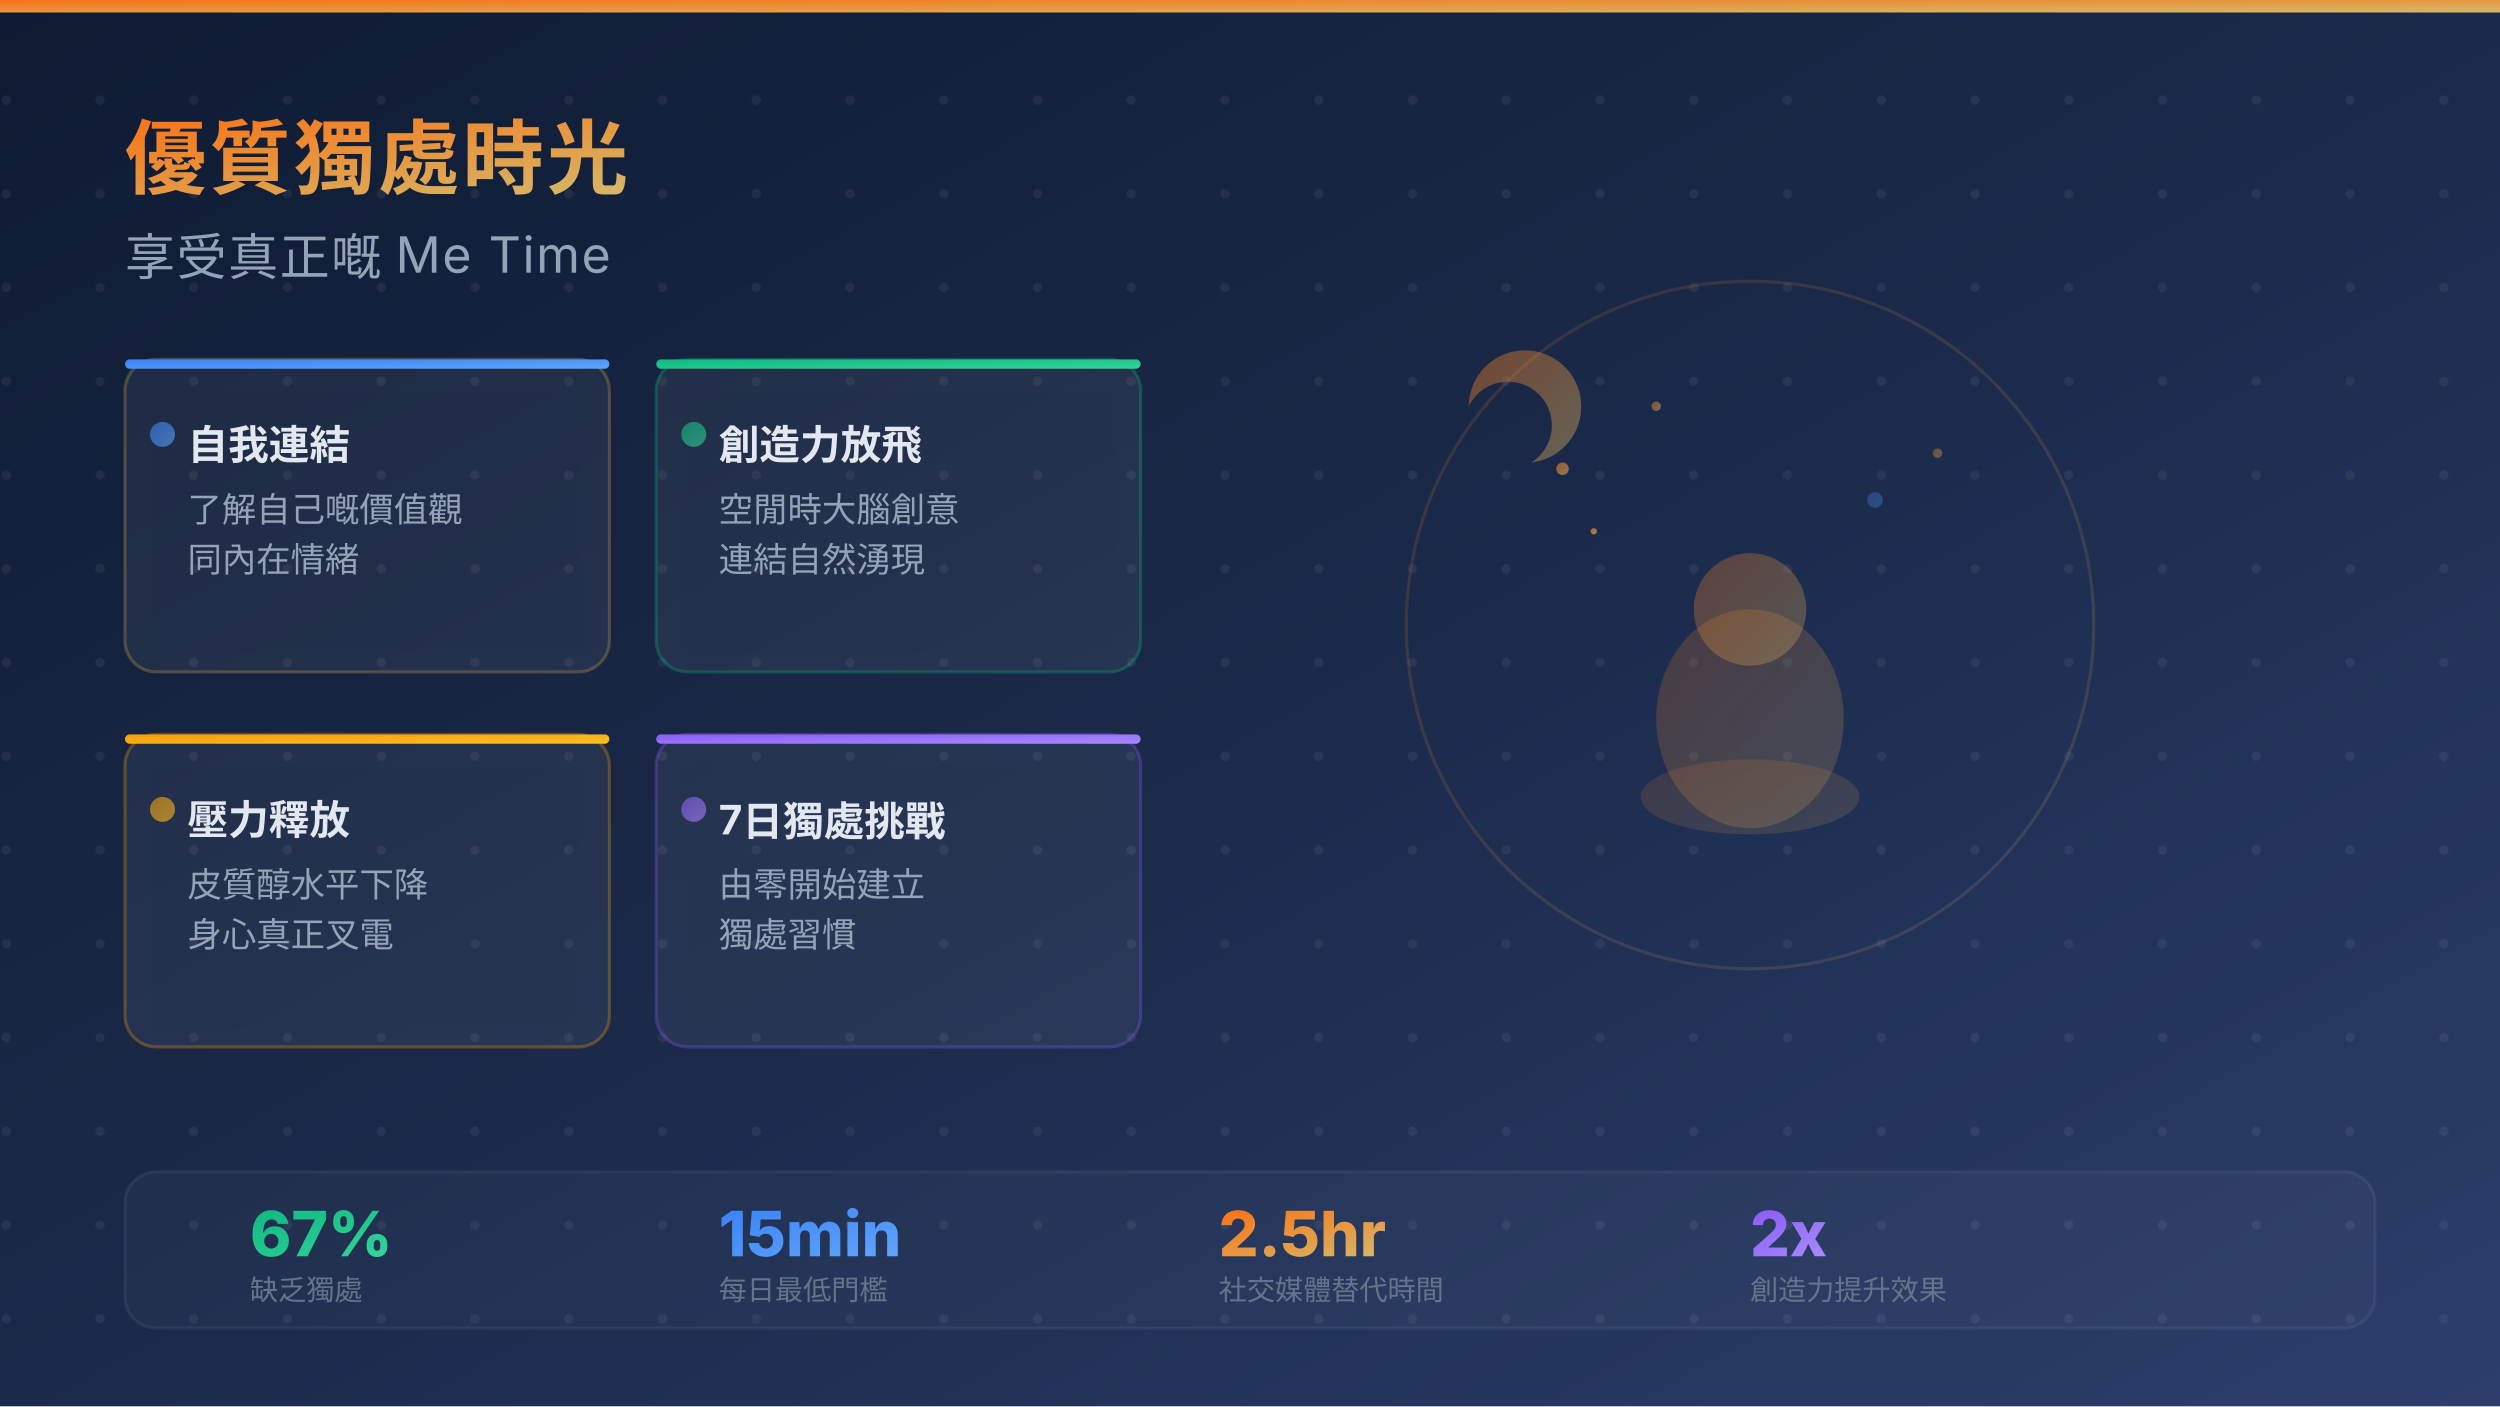
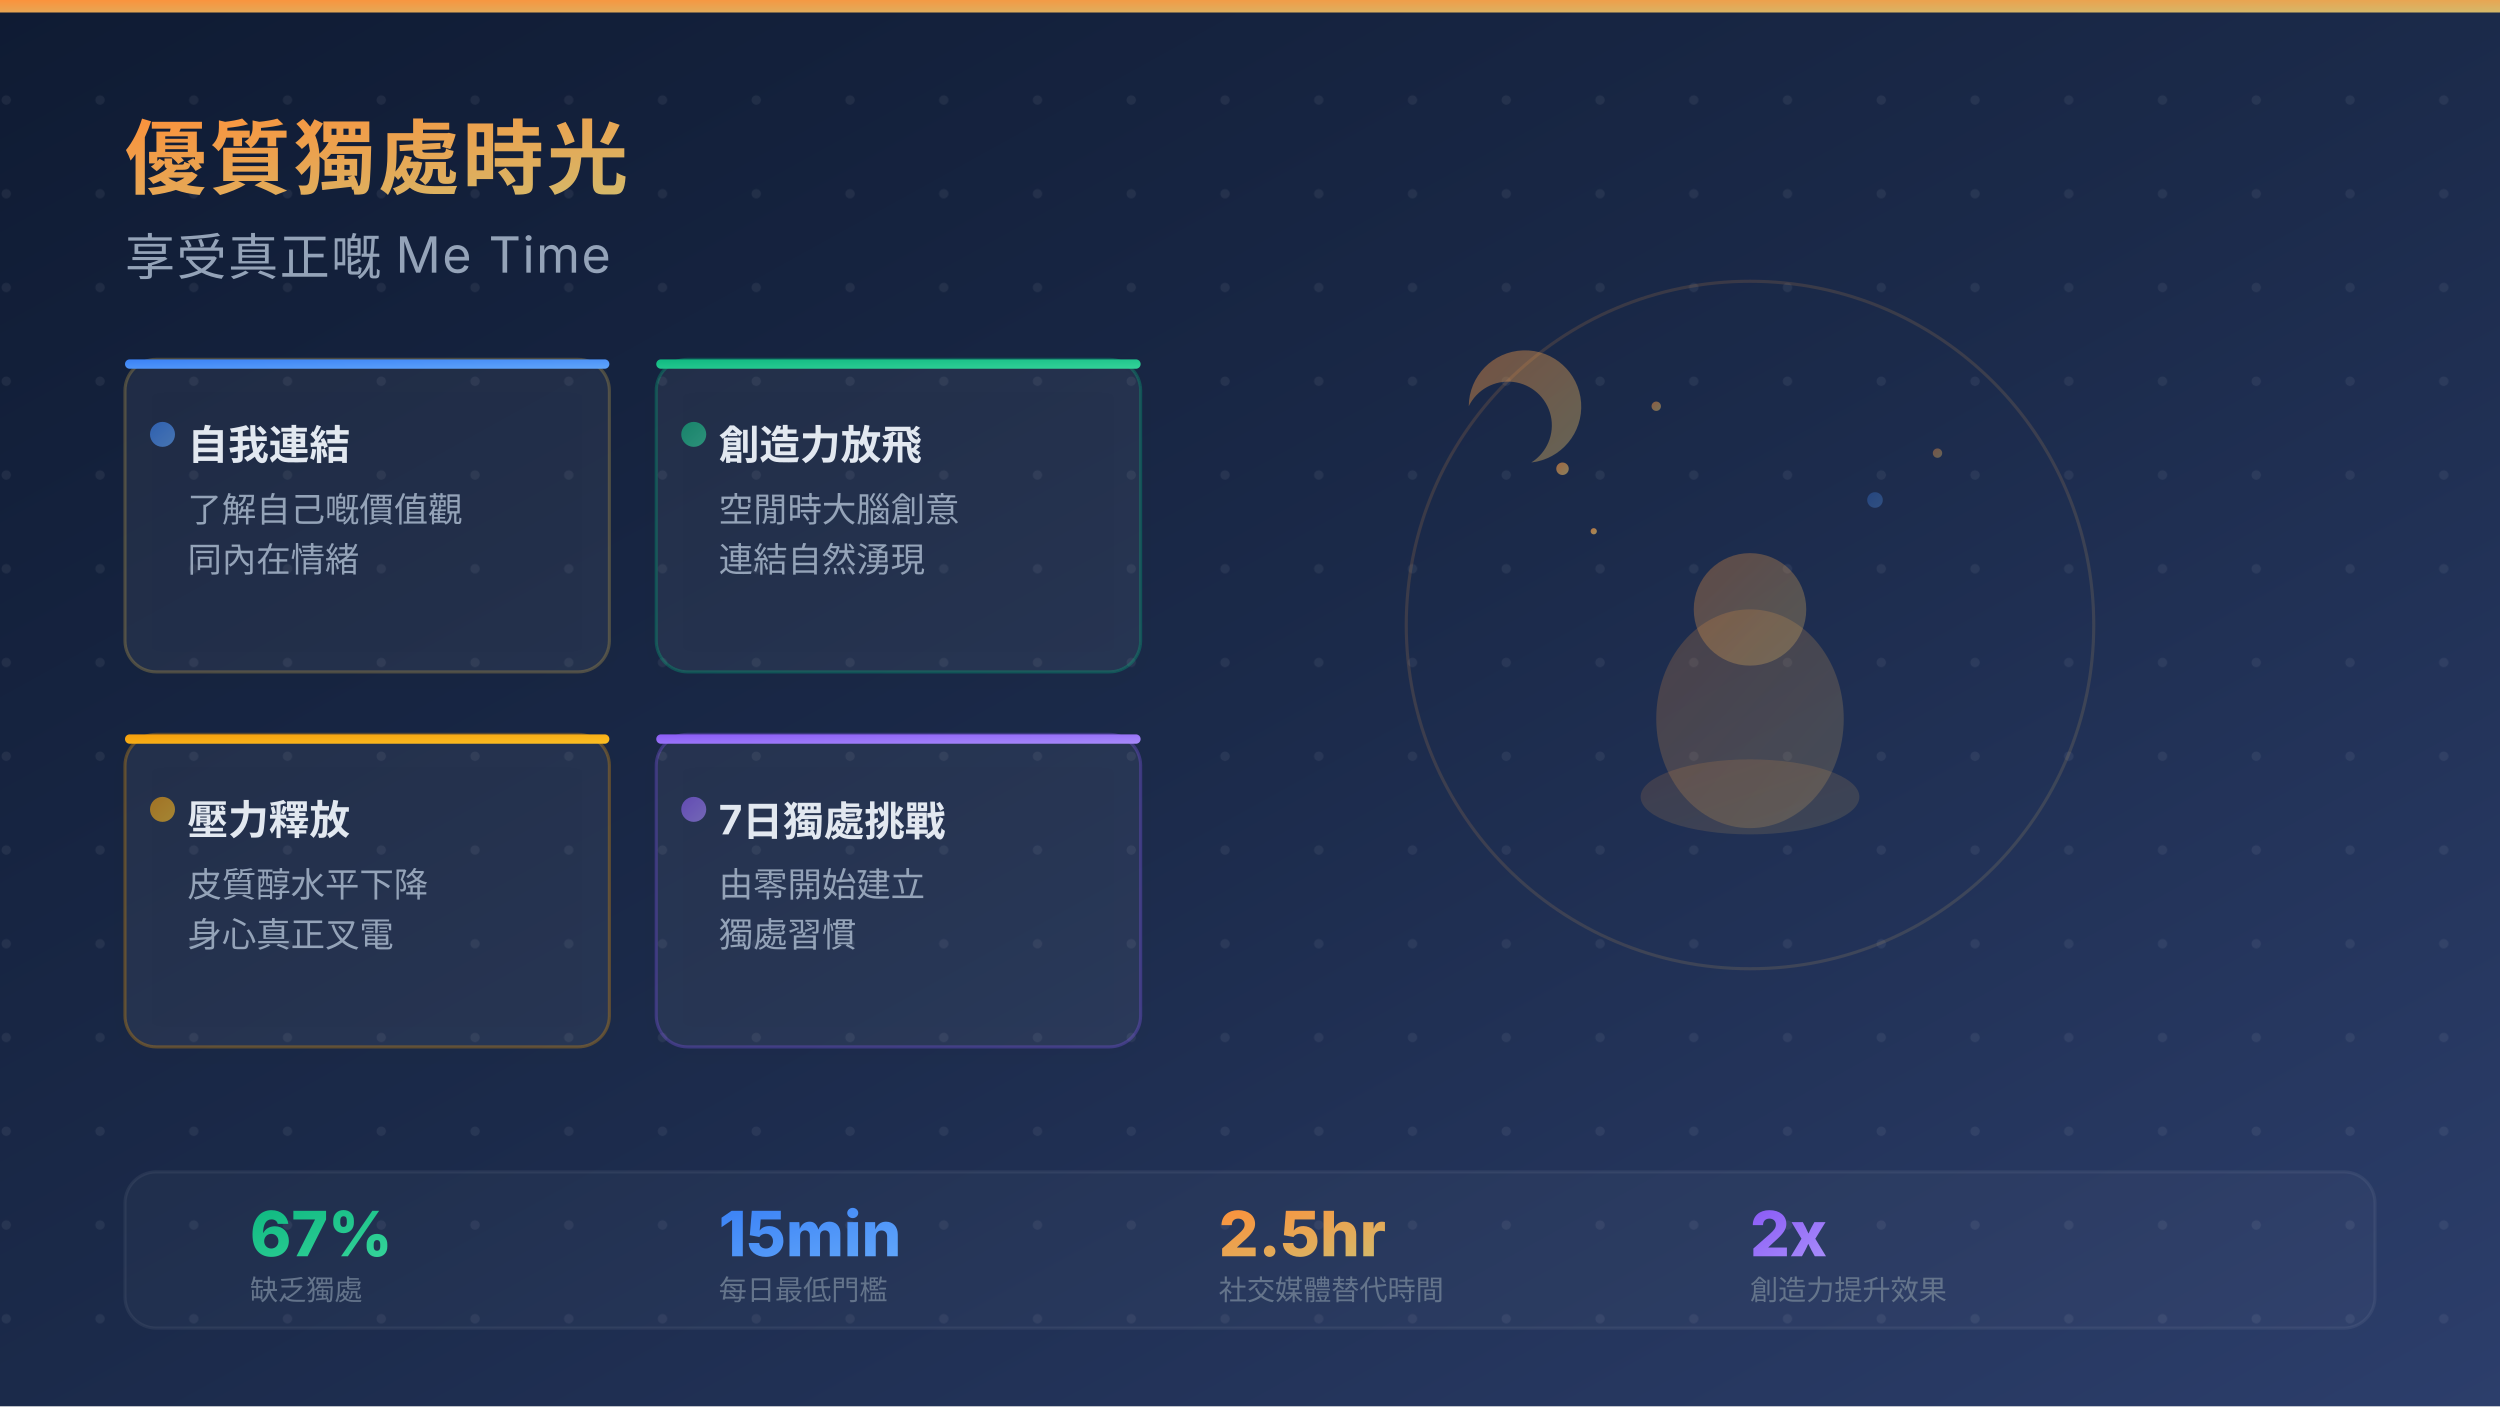
<svg xmlns="http://www.w3.org/2000/svg" viewBox="0 0 800 450" width="800" height="450">
  <defs>
    <linearGradient id="bg" x1="0%" y1="0%" x2="100%" y2="100%">
      <stop offset="0%" style="stop-color:#0F1B33" />
      <stop offset="50%" style="stop-color:#1B2A4A" />
      <stop offset="100%" style="stop-color:#2C3E6B" />
    </linearGradient>
    <linearGradient id="gold" x1="0%" y1="0%" x2="100%" y2="100%">
-       <stop offset="0%" style="stop-color:#F97316" />
+       <stop offset="0%" style="stop-color:#FB923C" />
      <stop offset="100%" style="stop-color:#D4B96A" />
    </linearGradient>
    <linearGradient id="accent" x1="0%" y1="0%" x2="100%" y2="100%">
      <stop offset="0%" style="stop-color:#3B82F6" />
      <stop offset="100%" style="stop-color:#60A5FA" />
    </linearGradient>
    <linearGradient id="green" x1="0%" y1="0%" x2="100%" y2="100%">
      <stop offset="0%" style="stop-color:#10B981" />
      <stop offset="100%" style="stop-color:#34D399" />
    </linearGradient>
    <linearGradient id="orange" x1="0%" y1="0%" x2="100%" y2="100%">
      <stop offset="0%" style="stop-color:#F59E0B" />
      <stop offset="100%" style="stop-color:#FBBF24" />
    </linearGradient>
    <linearGradient id="purple" x1="0%" y1="0%" x2="100%" y2="100%">
      <stop offset="0%" style="stop-color:#8B5CF6" />
      <stop offset="100%" style="stop-color:#A78BFA" />
    </linearGradient>
    <filter id="shadow">
      <feDropShadow dx="0" dy="2" stdDeviation="4" flood-opacity="0.2" />
    </filter>
  </defs>
  <rect width="800" height="450" fill="url(#bg)" />
  <g opacity="0.06">
    <pattern id="dotGrid" x="0" y="0" width="30" height="30" patternUnits="userSpaceOnUse">
      <circle cx="2" cy="2" r="1.5" fill="white" />
    </pattern>
    <rect width="800" height="450" fill="url(#dotGrid)" />
  </g>
  <rect x="0" y="0" width="800" height="4" fill="url(#gold)" />
  <text x="40" y="60" font-family="system-ui, -apple-system, sans-serif" font-size="26" font-weight="800" fill="url(#gold)" letter-spacing="1">
    優質獨處時光
  </text>
  <text x="40" y="88" font-family="system-ui, -apple-system, sans-serif" font-size="16" fill="#94A3B8" letter-spacing="0.5">
    享受真正嘅 Me Time
  </text>
  <circle cx="560" cy="200" r="110" fill="none" stroke="url(#gold)" stroke-width="1" opacity="0.15" />
  <ellipse cx="560" cy="230" rx="30" ry="35" fill="url(#gold)" opacity="0.2" />
  <circle cx="560" cy="195" r="18" fill="url(#gold)" opacity="0.3" />
  <ellipse cx="560" cy="255" rx="35" ry="12" fill="url(#gold)" opacity="0.15" />
  <circle cx="500" cy="150" r="2" fill="url(#gold)" opacity="0.6" />
  <circle cx="620" cy="145" r="1.5" fill="url(#gold)" opacity="0.4" />
  <circle cx="530" cy="130" r="1.5" fill="url(#gold)" opacity="0.5" />
  <circle cx="600" cy="160" r="2.5" fill="url(#accent)" opacity="0.3" />
  <circle cx="510" cy="170" r="1" fill="url(#gold)" opacity="0.7" />
  <path d="M 470 130 A 18 18 0 1 1 490 148 A 14 14 0 1 0 470 130" fill="url(#gold)" opacity="0.4" />
  <rect x="40" y="115" width="155" height="100" rx="10" fill="rgba(255,255,255,0.05)" stroke="rgba(201,168,76,0.3)" stroke-width="1" filter="url(#shadow)" />
  <rect x="40" y="115" width="155" height="3" rx="1.5" fill="url(#accent)" />
  <text x="60" y="147" font-family="system-ui, -apple-system, sans-serif" font-size="13" font-weight="700" fill="#E2E8F0">自我連結</text>
  <text x="60" y="167" font-family="system-ui, -apple-system, sans-serif" font-size="11" fill="#94A3B8">了解自己嘅價值觀</text>
  <text x="60" y="183" font-family="system-ui, -apple-system, sans-serif" font-size="11" fill="#94A3B8">同內在情緒</text>
  <circle cx="52" cy="139" r="4" fill="url(#accent)" opacity="0.6" />
  <rect x="210" y="115" width="155" height="100" rx="10" fill="rgba(255,255,255,0.05)" stroke="rgba(16,185,129,0.3)" stroke-width="1" filter="url(#shadow)" />
  <rect x="210" y="115" width="155" height="3" rx="1.5" fill="url(#green)" />
  <text x="230" y="147" font-family="system-ui, -apple-system, sans-serif" font-size="13" font-weight="700" fill="#E2E8F0">創造力放飛</text>
  <text x="230" y="167" font-family="system-ui, -apple-system, sans-serif" font-size="11" fill="#94A3B8">空閒時大腦創意</text>
  <text x="230" y="183" font-family="system-ui, -apple-system, sans-serif" font-size="11" fill="#94A3B8">連結自然湧現</text>
  <circle cx="222" cy="139" r="4" fill="url(#green)" opacity="0.6" />
  <rect x="40" y="235" width="155" height="100" rx="10" fill="rgba(255,255,255,0.05)" stroke="rgba(245,158,11,0.3)" stroke-width="1" filter="url(#shadow)" />
  <rect x="40" y="235" width="155" height="3" rx="1.5" fill="url(#orange)" />
  <text x="60" y="267" font-family="system-ui, -apple-system, sans-serif" font-size="13" font-weight="700" fill="#E2E8F0">壓力釋放</text>
  <text x="60" y="287" font-family="system-ui, -apple-system, sans-serif" font-size="11" fill="#94A3B8">皮質醇水平下降</text>
  <text x="60" y="303" font-family="system-ui, -apple-system, sans-serif" font-size="11" fill="#94A3B8">身心真正叉電</text>
  <circle cx="52" cy="259" r="4" fill="url(#orange)" opacity="0.6" />
  <rect x="210" y="235" width="155" height="100" rx="10" fill="rgba(255,255,255,0.05)" stroke="rgba(139,92,246,0.3)" stroke-width="1" filter="url(#shadow)" />
  <rect x="210" y="235" width="155" height="3" rx="1.5" fill="url(#purple)" />
  <text x="230" y="267" font-family="system-ui, -apple-system, sans-serif" font-size="13" font-weight="700" fill="#E2E8F0">7日獨處挑戰</text>
  <text x="230" y="287" font-family="system-ui, -apple-system, sans-serif" font-size="11" fill="#94A3B8">由零開始建立</text>
  <text x="230" y="303" font-family="system-ui, -apple-system, sans-serif" font-size="11" fill="#94A3B8">獨處習慣</text>
  <circle cx="222" cy="259" r="4" fill="url(#purple)" opacity="0.6" />
  <rect x="40" y="375" width="720" height="50" rx="10" fill="rgba(255,255,255,0.03)" stroke="rgba(255,255,255,0.06)" stroke-width="1" />
  <text x="80" y="402" font-family="system-ui, -apple-system, sans-serif" font-size="20" font-weight="800" fill="url(#green)">67%</text>
  <text x="80" y="416" font-family="system-ui, -apple-system, sans-serif" font-size="9" fill="#64748B">缺乏獨處</text>
  <text x="230" y="402" font-family="system-ui, -apple-system, sans-serif" font-size="20" font-weight="800" fill="url(#accent)">15min</text>
  <text x="230" y="416" font-family="system-ui, -apple-system, sans-serif" font-size="9" fill="#64748B">每日最低門檻</text>
  <text x="390" y="402" font-family="system-ui, -apple-system, sans-serif" font-size="20" font-weight="800" fill="url(#gold)">2.5hr</text>
  <text x="390" y="416" font-family="system-ui, -apple-system, sans-serif" font-size="9" fill="#64748B">社交媒體替代時間</text>
  <text x="560" y="402" font-family="system-ui, -apple-system, sans-serif" font-size="20" font-weight="800" fill="url(#purple)">2x</text>
  <text x="560" y="416" font-family="system-ui, -apple-system, sans-serif" font-size="9" fill="#64748B">創造力提升效果</text>
</svg>
